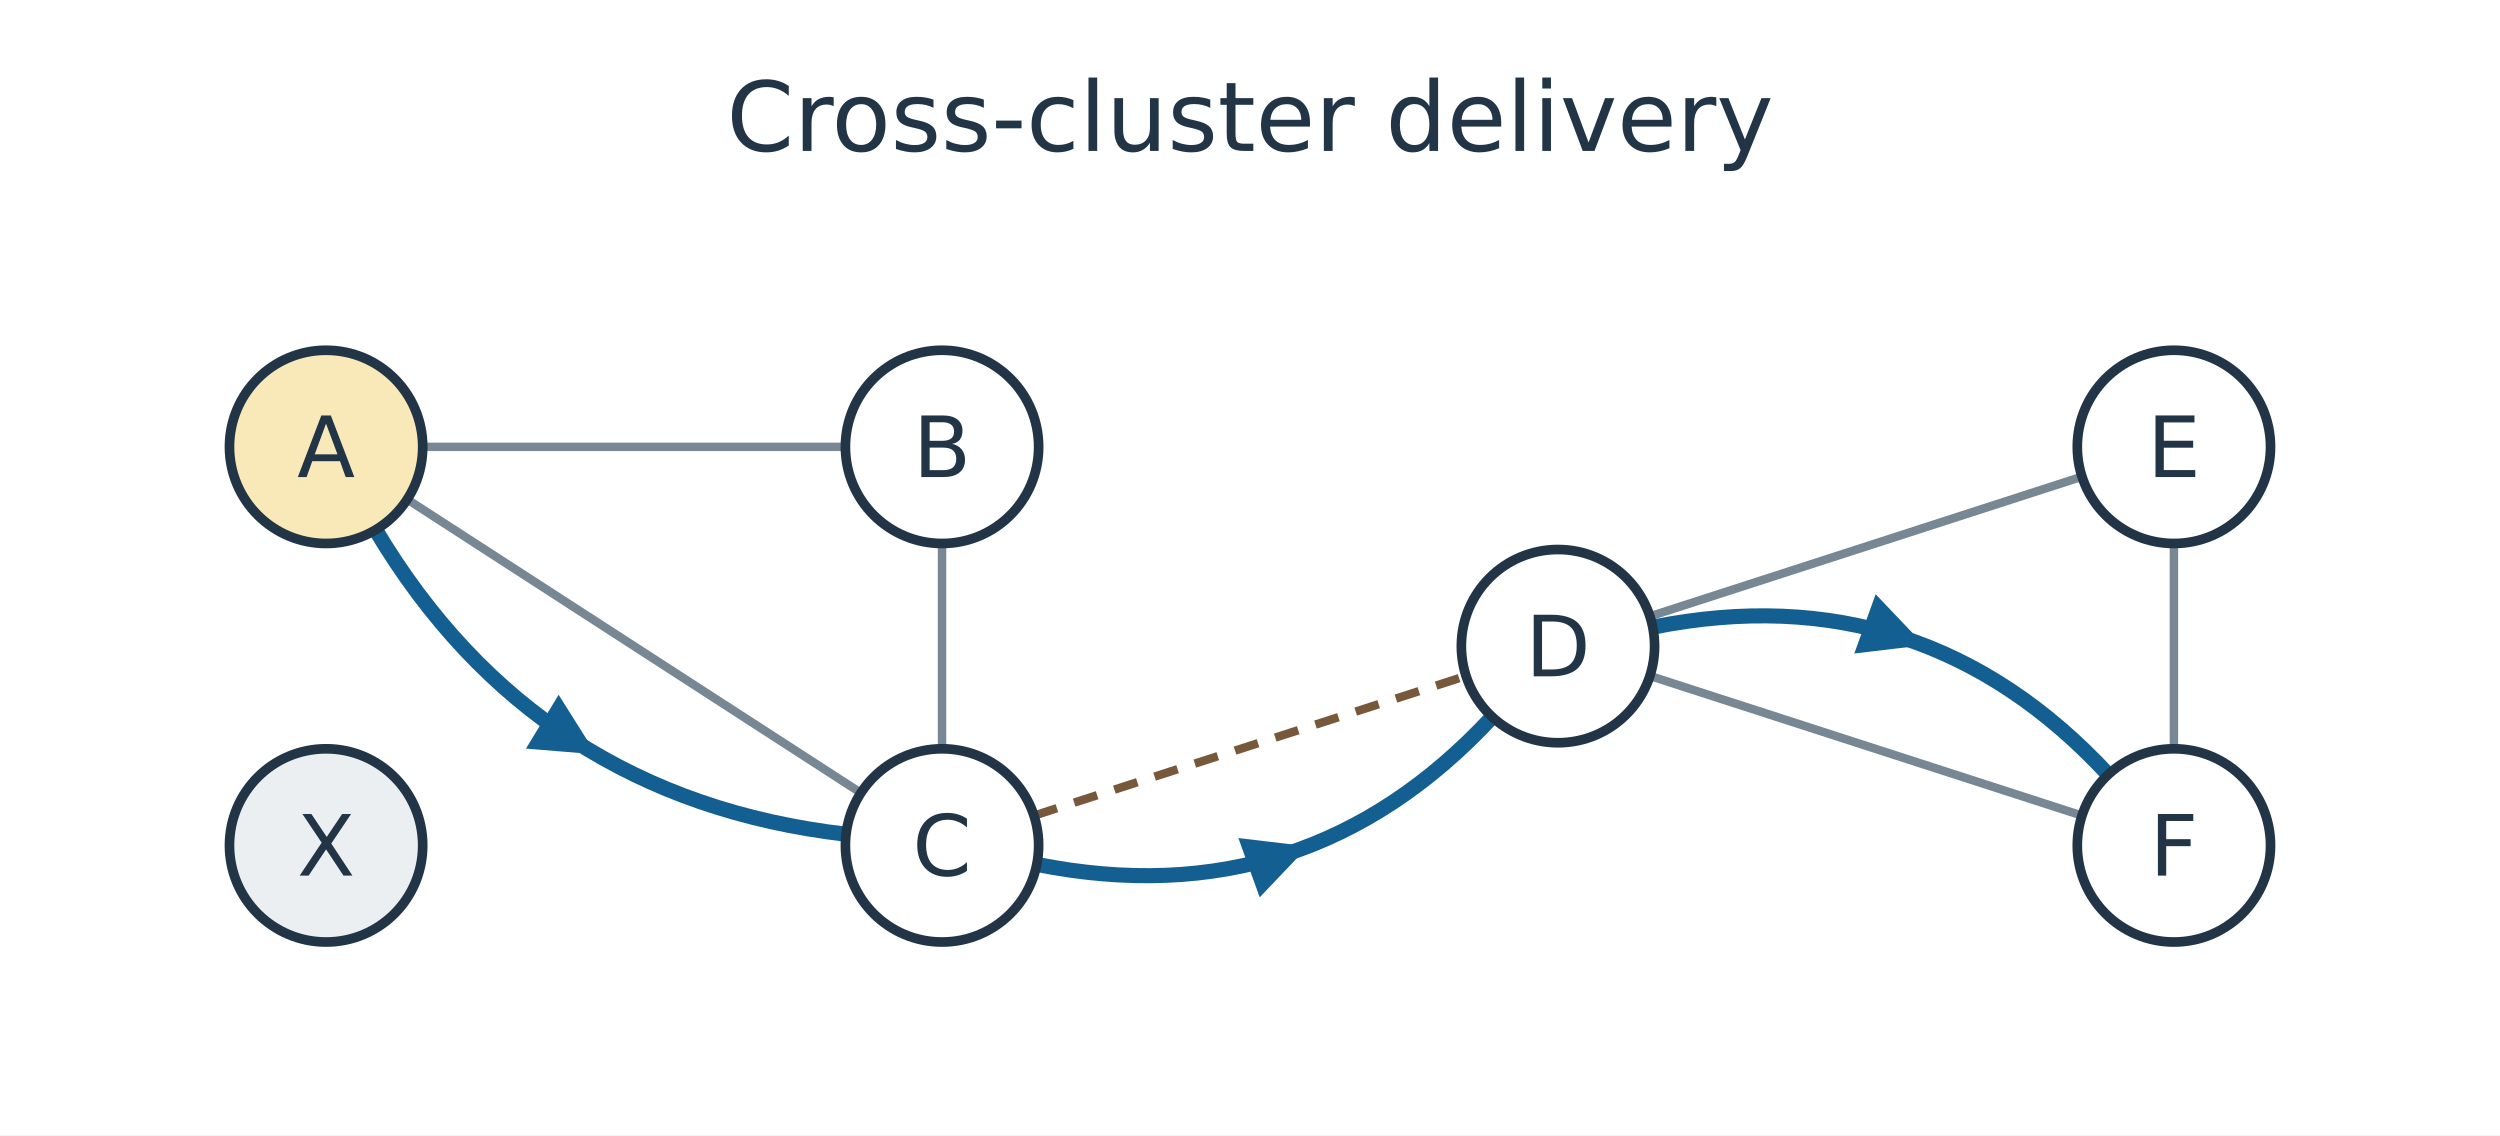
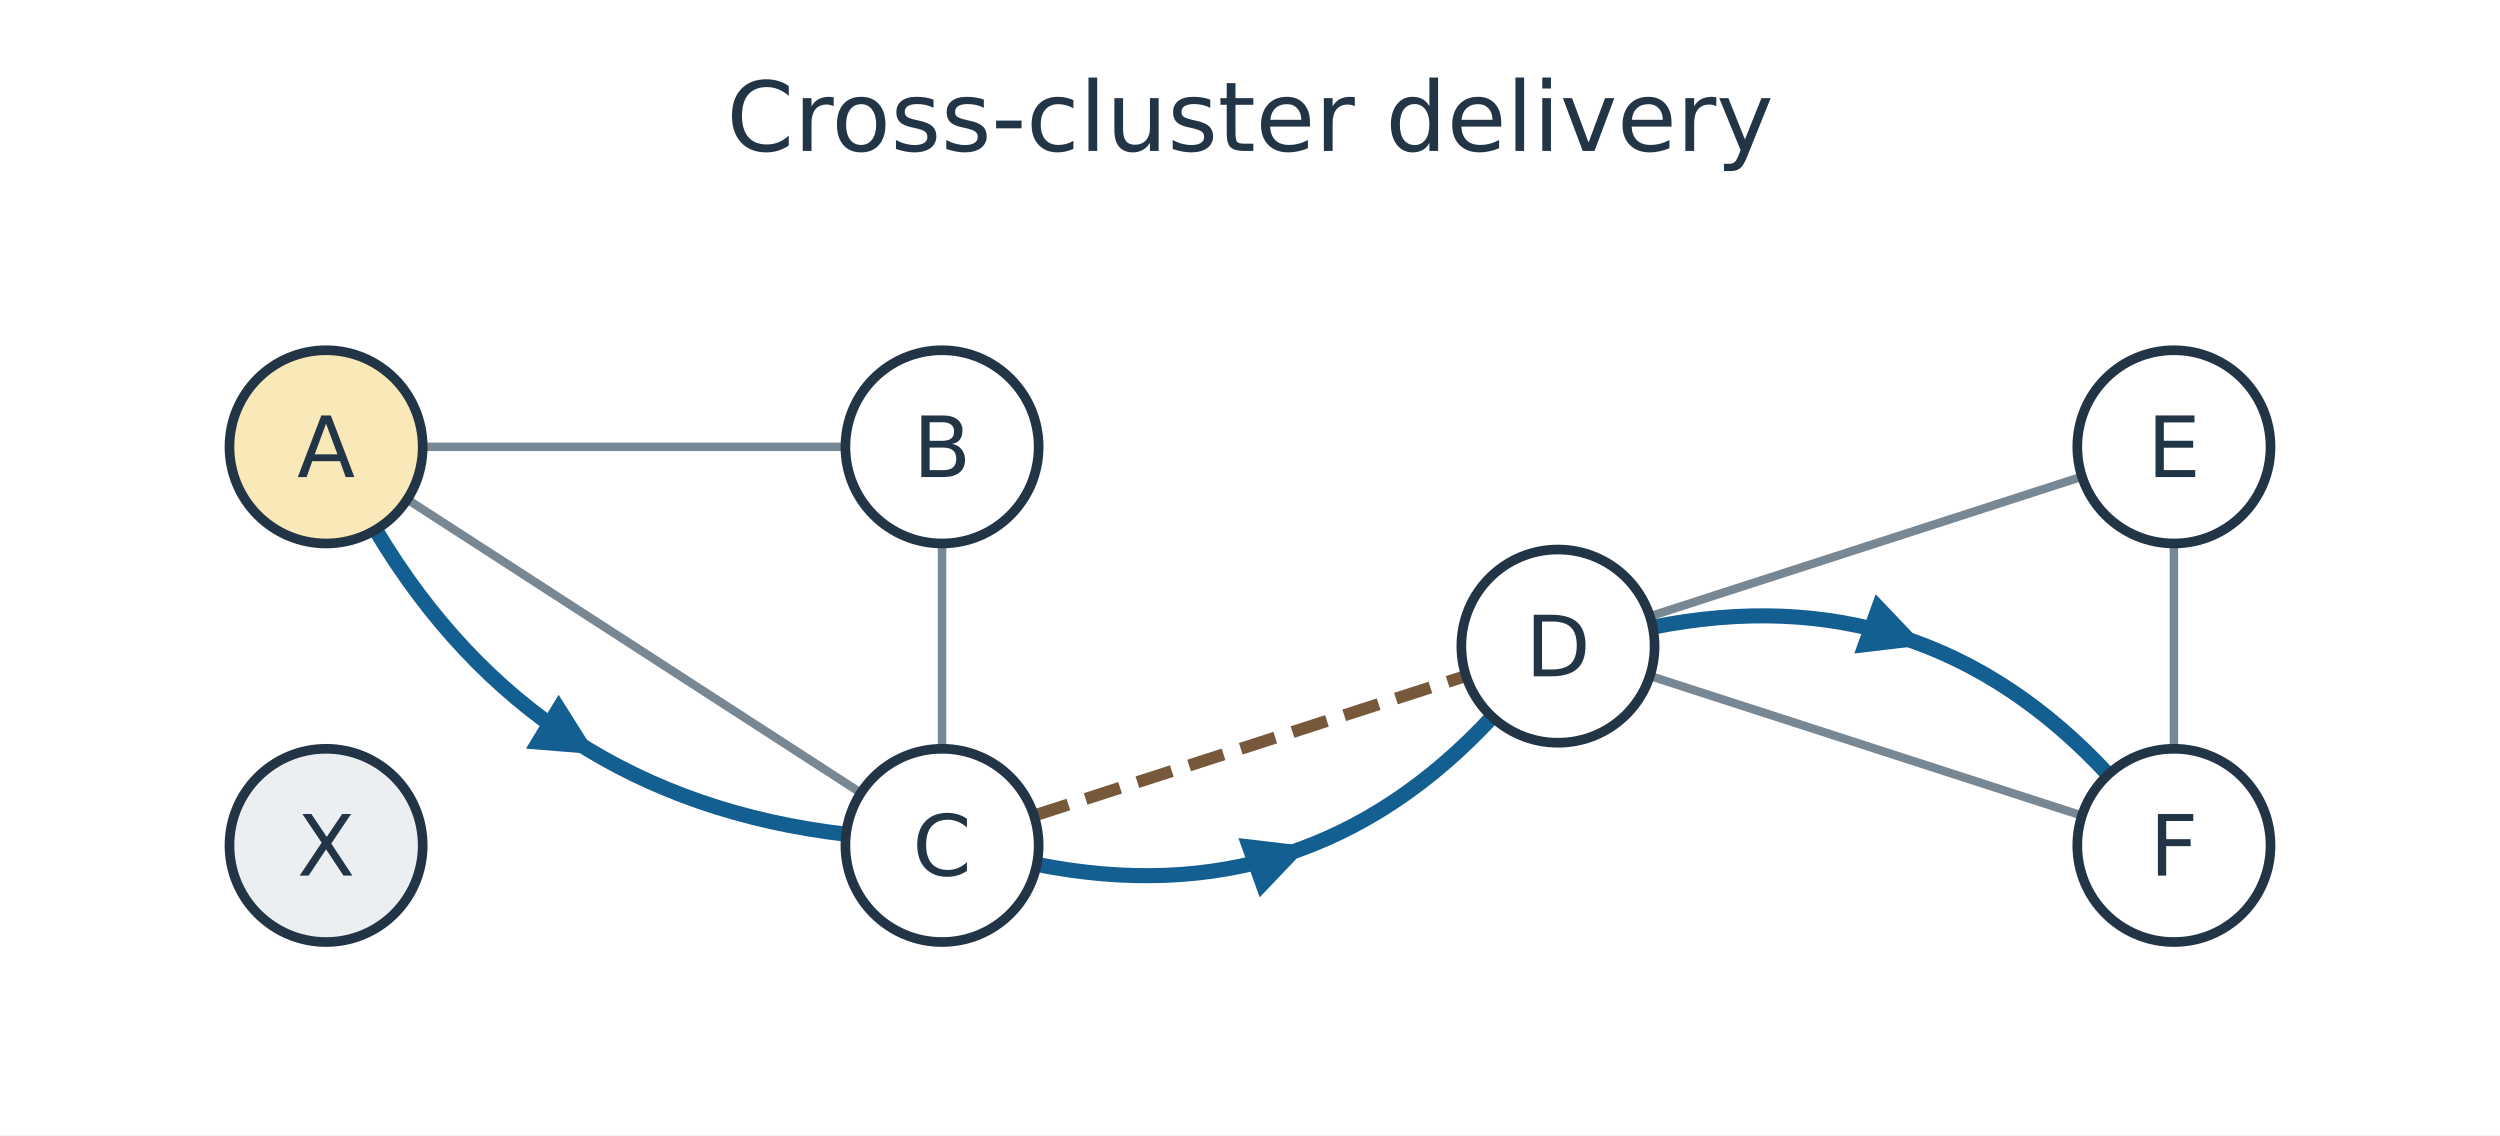
<svg xmlns="http://www.w3.org/2000/svg" width="414" height="188" viewBox="0 0 414 188" font-family="DejaVu Sans, sans-serif">
  <rect width="100%" height="100%" fill="white" />
  <g class="panel" transform="translate(0 0)">
    <text x="207" y="25" fill="#213547" text-anchor="middle" font-size="16">Cross-cluster delivery</text>
    <g class="link" data-source="A" data-target="B" data-directed="false">
      <path d="M70.00,74.00 Q105.00,74.00 140.00,74.00" fill="none" stroke="#778794" stroke-width="1.4" />
    </g>
    <g class="link" data-source="B" data-target="C" data-directed="false">
      <path d="M156.00,90.00 Q156.00,107.00 156.00,124.00" fill="none" stroke="#778794" stroke-width="1.4" />
    </g>
    <g class="link" data-source="A" data-target="C" data-directed="false">
      <path d="M67.43,82.69 Q105.00,107.00 142.57,131.31" fill="none" stroke="#778794" stroke-width="1.4" />
    </g>
    <g class="link" data-source="C" data-target="D" data-directed="false" data-kind="bridge">
-       <path d="M171.22,135.07 Q207.00,123.50 242.78,111.93" fill="none" stroke="#77583b" stroke-width="1.4" stroke-dasharray="4 3" />
+       <path d="M171.22,135.07 Q207.00,123.50 242.78,111.93" fill="none" stroke="#77583b" stroke-width="2" stroke-dasharray="6 3" />
    </g>
    <g class="link" data-source="D" data-target="E" data-directed="false">
      <path d="M273.22,102.07 Q309.00,90.50 344.78,78.93" fill="none" stroke="#778794" stroke-width="1.4" />
    </g>
    <g class="link" data-source="E" data-target="F" data-directed="false">
      <path d="M360.00,90.00 Q360.00,107.00 360.00,124.00" fill="none" stroke="#778794" stroke-width="1.4" />
    </g>
    <g class="link" data-source="D" data-target="F" data-directed="false">
      <path d="M273.22,111.93 Q309.00,123.50 344.78,135.07" fill="none" stroke="#778794" stroke-width="1.4" />
    </g>
    <g class="message" data-path="A C D F">
      <path d="M62.20,87.74 Q88.70,132.19 140.11,138.15" fill="none" stroke="#145f91" stroke-width="2.5" data-placement="outside" />
      <path d="M88.37,123.32 L97.29,124.05 L92.52,116.48 Z" stroke="#145f91" fill="#145f91" stroke-width="1.5" />
      <path d="M171.69,143.14 Q216.23,152.04 247.12,118.73" fill="none" stroke="#145f91" stroke-width="2.5" data-placement="outside" />
      <path d="M208.90,147.20 L215.07,140.72 L206.19,139.67 Z" stroke="#145f91" fill="#145f91" stroke-width="1.5" />
      <path d="M273.69,103.86 Q318.23,94.96 349.12,128.27" fill="none" stroke="#145f91" stroke-width="2.5" data-placement="outside" />
      <path d="M308.19,107.33 L317.07,106.28 L310.90,99.80 Z" stroke="#145f91" fill="#145f91" stroke-width="1.5" />
    </g>
    <g class="peer" data-id="A" data-role="origin">
      <circle cx="54" cy="74" r="16" fill="#fae9b8" stroke="#213547" stroke-width="1.6" />
      <text x="54" y="79" fill="#213547" text-anchor="middle" font-size="14">A</text>
    </g>
    <g class="peer" data-id="X" data-role="isolated">
      <circle cx="54" cy="140" r="16" fill="#eceff1" stroke="#213547" stroke-width="1.6" />
      <text x="54" y="145" fill="#213547" text-anchor="middle" font-size="14">X</text>
    </g>
    <g class="peer" data-id="B">
      <circle cx="156" cy="74" r="16" fill="white" stroke="#213547" stroke-width="1.6" />
      <text x="156" y="79" fill="#213547" text-anchor="middle" font-size="14">B</text>
    </g>
    <g class="peer" data-id="C">
      <circle cx="156" cy="140" r="16" fill="white" stroke="#213547" stroke-width="1.6" />
      <text x="156" y="145" fill="#213547" text-anchor="middle" font-size="14">C</text>
    </g>
    <g class="peer" data-id="D">
      <circle cx="258" cy="107" r="16" fill="white" stroke="#213547" stroke-width="1.6" />
      <text x="258" y="112" fill="#213547" text-anchor="middle" font-size="14">D</text>
    </g>
    <g class="peer" data-id="E">
      <circle cx="360" cy="74" r="16" fill="white" stroke="#213547" stroke-width="1.6" />
      <text x="360" y="79" fill="#213547" text-anchor="middle" font-size="14">E</text>
    </g>
    <g class="peer" data-id="F">
      <circle cx="360" cy="140" r="16" fill="white" stroke="#213547" stroke-width="1.6" />
      <text x="360" y="145" fill="#213547" text-anchor="middle" font-size="14">F</text>
    </g>
  </g>
</svg>
